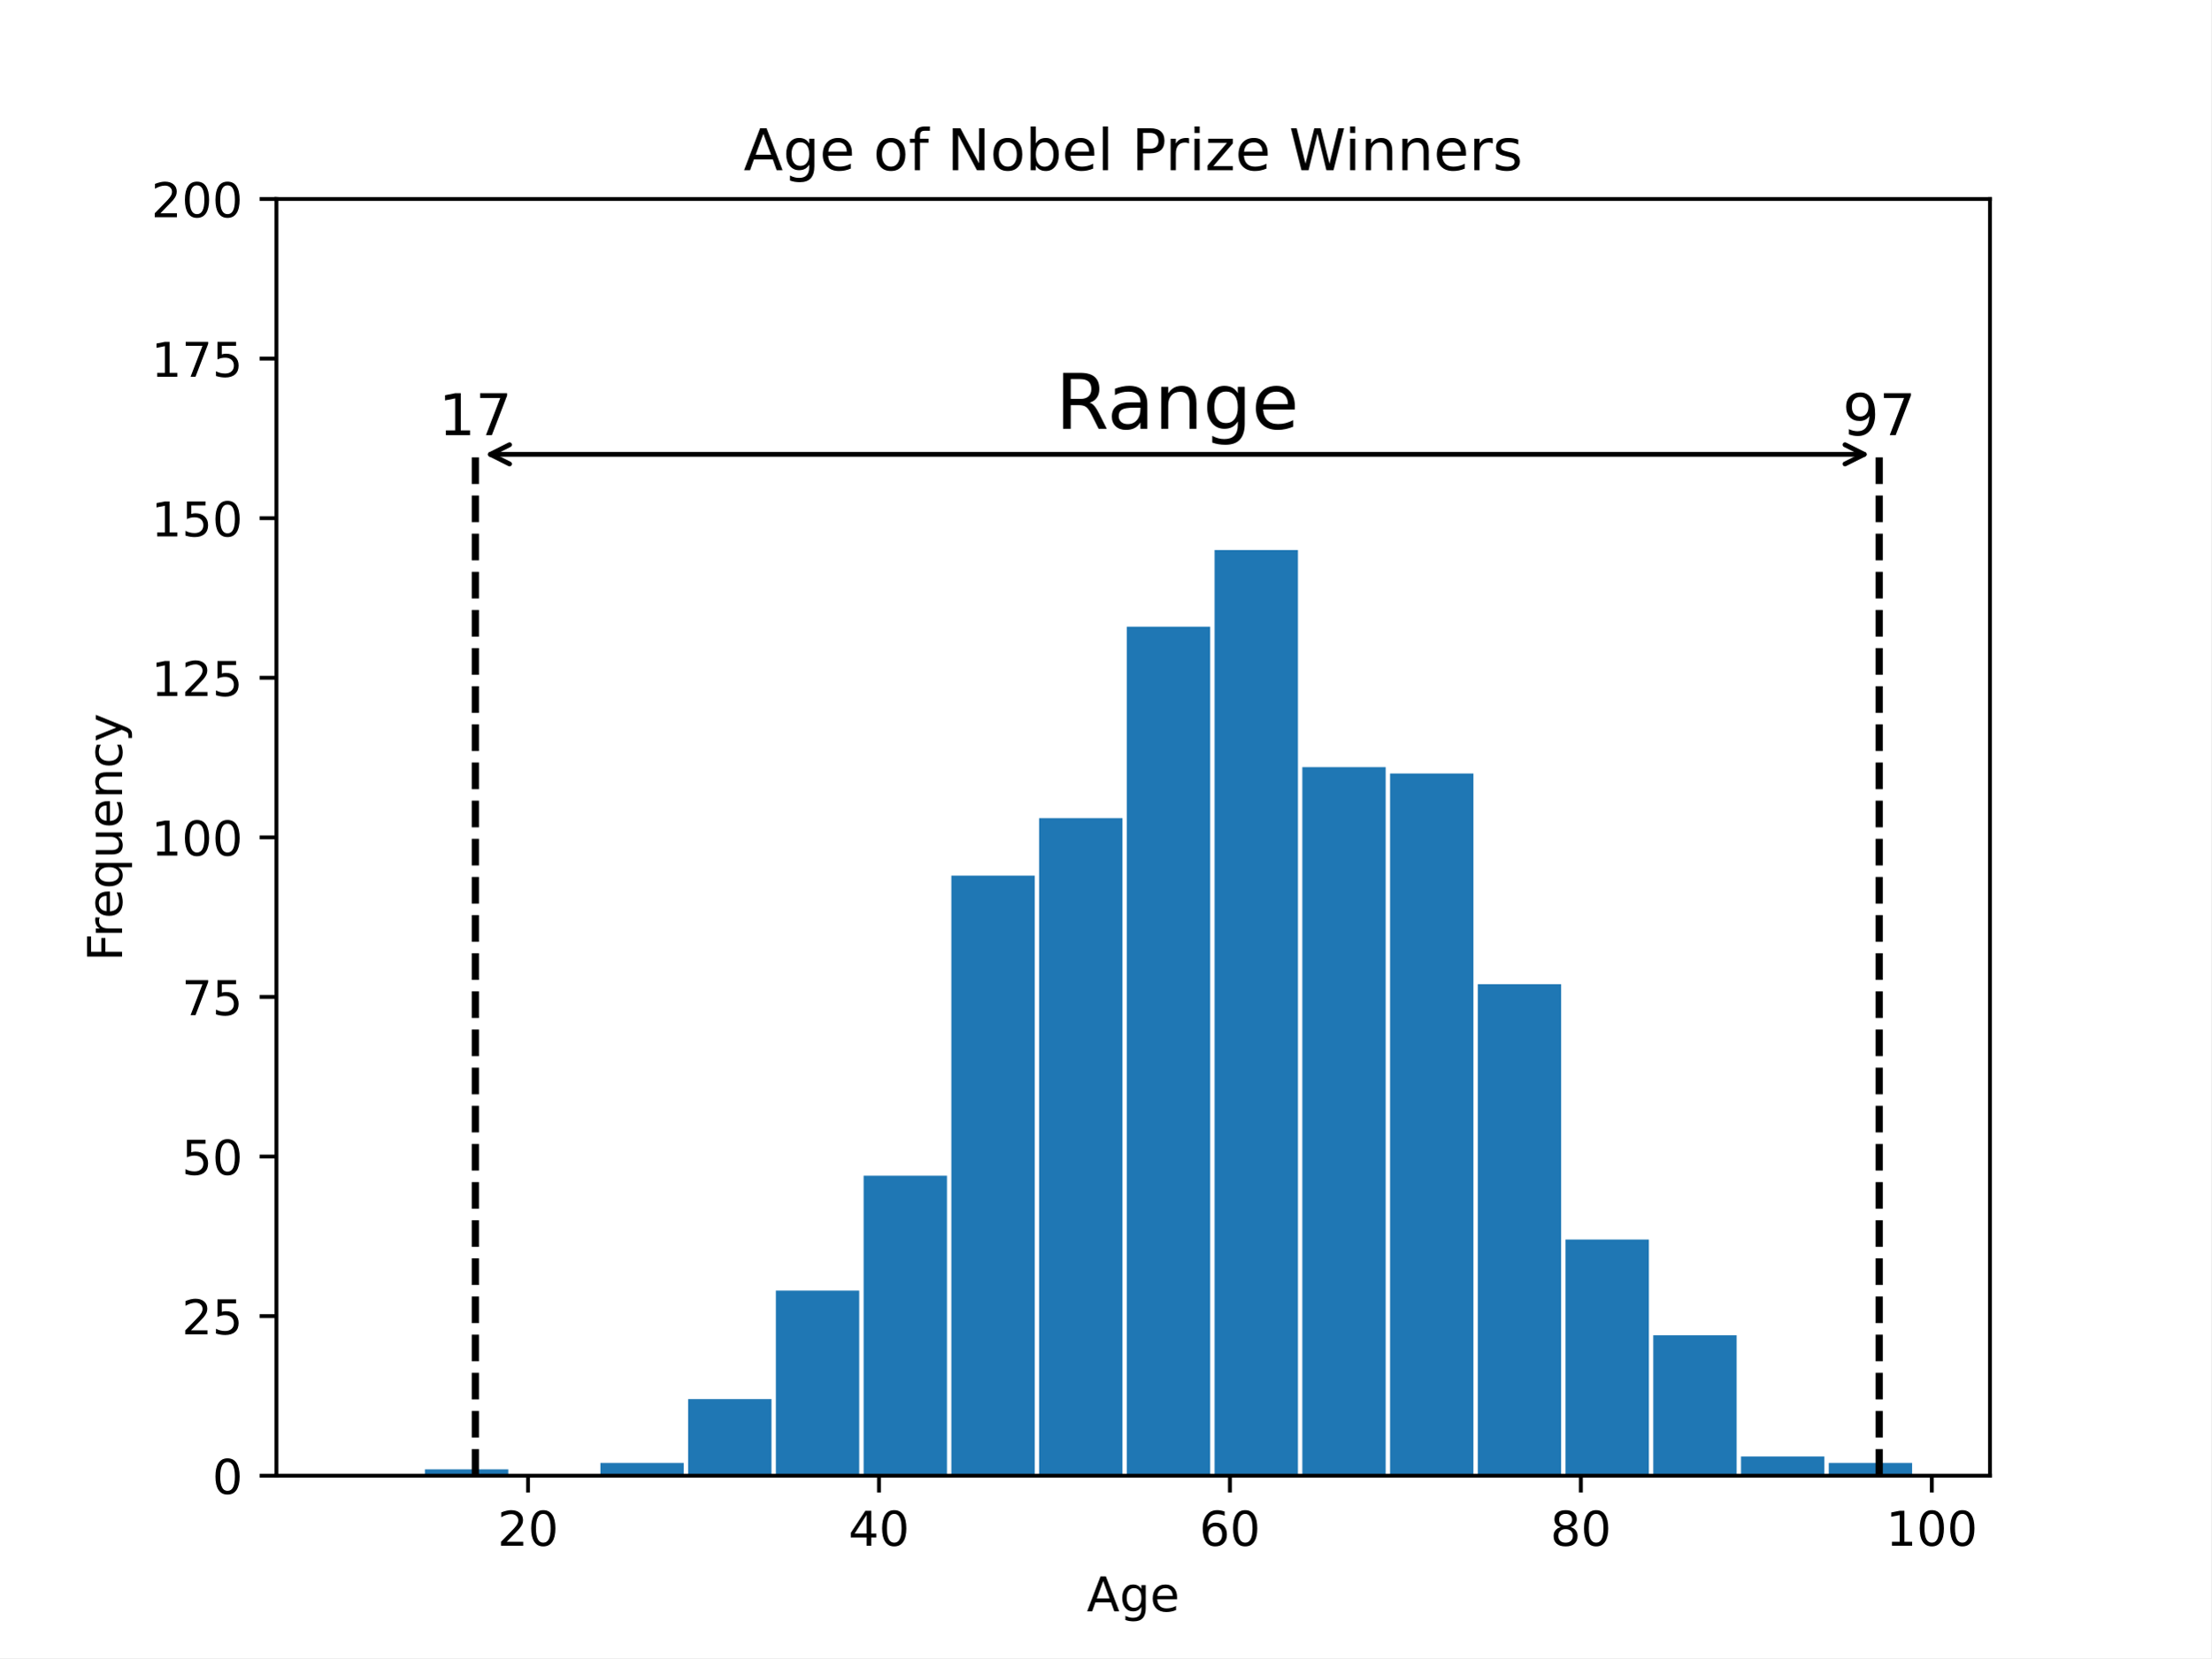
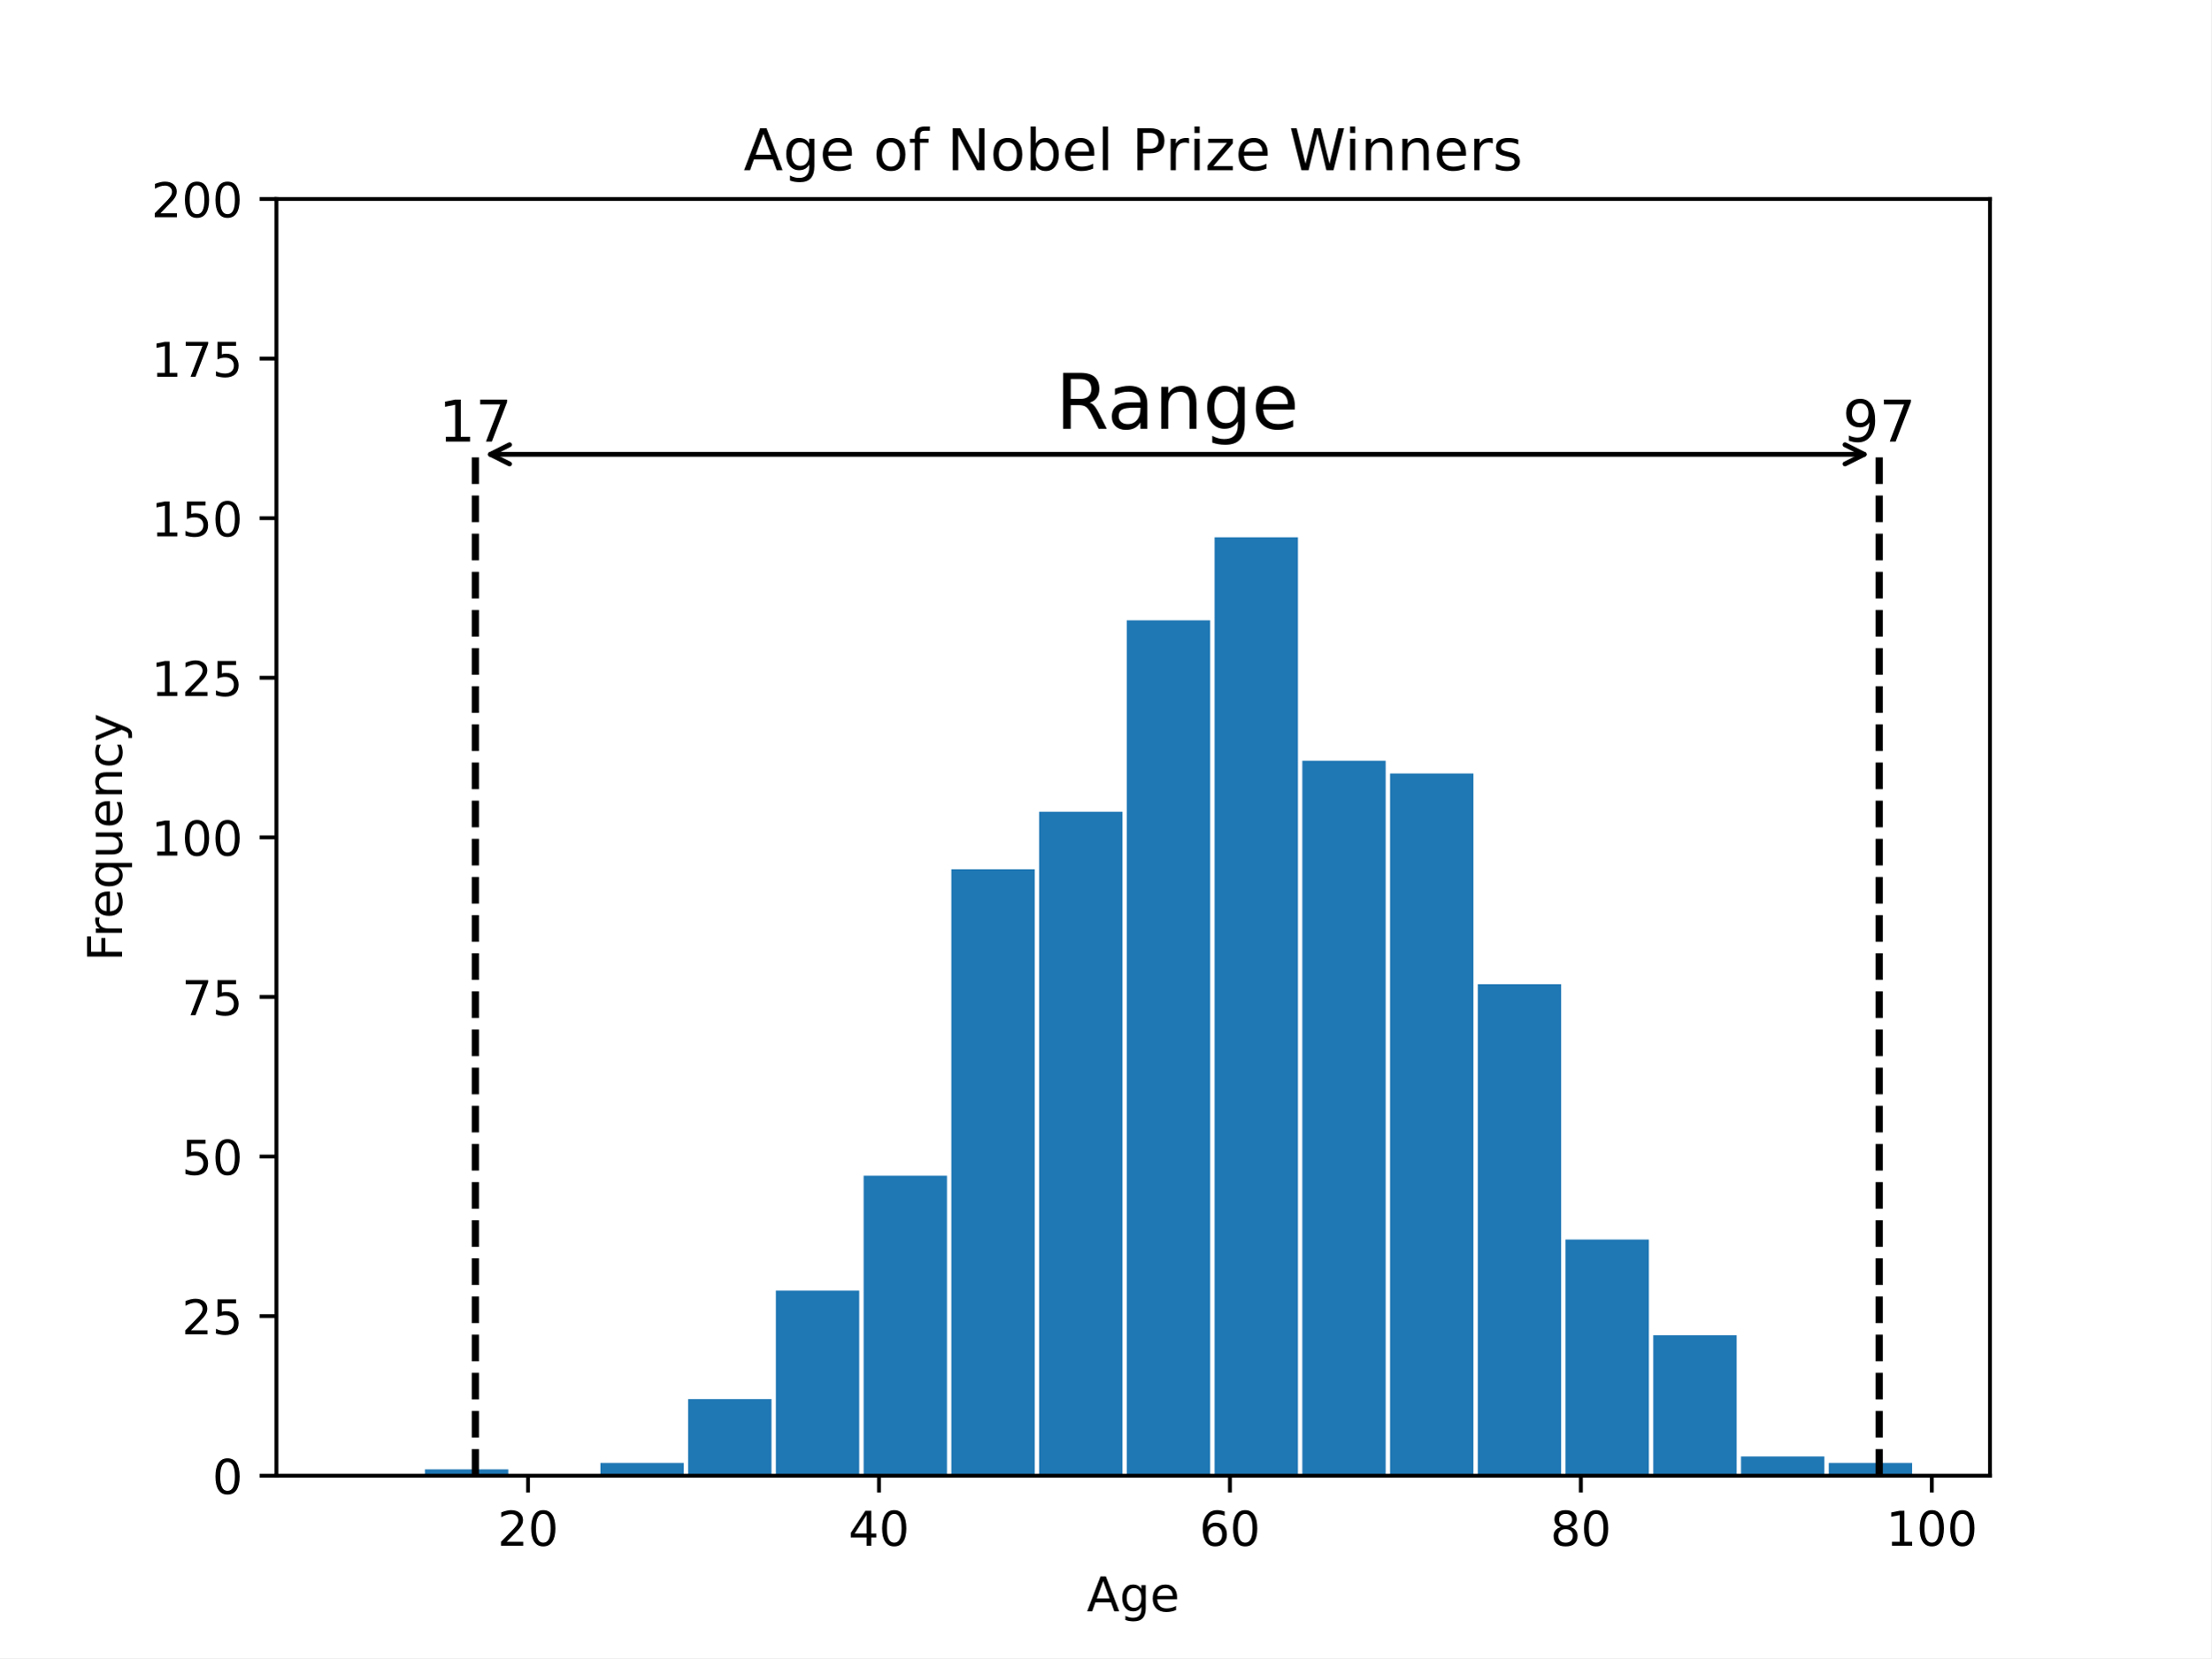
<svg xmlns="http://www.w3.org/2000/svg" xmlns:xlink="http://www.w3.org/1999/xlink" height="345.6pt" version="1.1" viewBox="0 0 460.8 345.6" width="460.8pt">
  <defs>
    <style type="text/css">*{stroke-linecap:butt;stroke-linejoin:round;}</style>
  </defs>
  <g id="figure_1">
    <g id="patch_1">
      <path d="M 0 345.6  L 460.8 345.6  L 460.8 0  L 0 0  z " style="fill:#ffffff;" />
    </g>
    <g id="axes_1">
      <g id="patch_2">
        <path d="M 57.6 307.584  L 414.72 307.584  L 414.72 41.472  L 57.6 41.472  z " style="fill:#ffffff;" />
      </g>
      <g id="patch_3">
-         <path clip-path="url(#p0d3aa43f94)" d="M 73.833 307.584  L 87.73 307.584  L 87.73 307.584  L 73.833 307.584  z " style="fill:#1f77b4;" />
+         <path clip-path="url(#p053cee698a)" d="M 73.833 307.584  L 87.73 307.584  L 87.73 307.584  L 73.833 307.584  z " style="fill:#1f77b4;" />
      </g>
      <g id="patch_4">
-         <path clip-path="url(#p0d3aa43f94)" d="M 88.552 307.584  L 105.923 307.584  L 105.923 306.253  L 88.552 306.253  z " style="fill:#1f77b4;" />
+         <path clip-path="url(#p053cee698a)" d="M 88.552 307.584  L 105.923 307.584  L 105.923 306.253  L 88.552 306.253  z " style="fill:#1f77b4;" />
      </g>
      <g id="patch_5">
-         <path clip-path="url(#p0d3aa43f94)" d="M 106.838 307.584  L 124.209 307.584  L 124.209 307.584  L 106.838 307.584  z " style="fill:#1f77b4;" />
+         <path clip-path="url(#p053cee698a)" d="M 106.838 307.584  L 124.209 307.584  L 124.209 307.584  L 106.838 307.584  z " style="fill:#1f77b4;" />
      </g>
      <g id="patch_6">
-         <path clip-path="url(#p0d3aa43f94)" d="M 125.123 307.584  L 142.494 307.584  L 142.494 304.923  L 125.123 304.923  z " style="fill:#1f77b4;" />
+         <path clip-path="url(#p053cee698a)" d="M 125.123 307.584  L 142.494 307.584  L 142.494 304.923  L 125.123 304.923  z " style="fill:#1f77b4;" />
      </g>
      <g id="patch_7">
-         <path clip-path="url(#p0d3aa43f94)" d="M 143.408 307.584  L 160.779 307.584  L 160.779 291.617  L 143.408 291.617  z " style="fill:#1f77b4;" />
+         <path clip-path="url(#p053cee698a)" d="M 143.408 307.584  L 160.779 307.584  L 160.779 291.617  L 143.408 291.617  z " style="fill:#1f77b4;" />
      </g>
      <g id="patch_8">
-         <path clip-path="url(#p0d3aa43f94)" d="M 161.693 307.584  L 179.064 307.584  L 179.064 268.998  L 161.693 268.998  z " style="fill:#1f77b4;" />
+         <path clip-path="url(#p053cee698a)" d="M 161.693 307.584  L 179.064 307.584  L 179.064 268.998  L 161.693 268.998  z " style="fill:#1f77b4;" />
      </g>
      <g id="patch_9">
-         <path clip-path="url(#p0d3aa43f94)" d="M 179.979 307.584  L 197.35 307.584  L 197.35 245.048  L 179.979 245.048  z " style="fill:#1f77b4;" />
+         <path clip-path="url(#p053cee698a)" d="M 179.979 307.584  L 197.35 307.584  L 197.35 245.048  L 179.979 245.048  z " style="fill:#1f77b4;" />
      </g>
      <g id="patch_10">
-         <path clip-path="url(#p0d3aa43f94)" d="M 198.264 307.584  L 215.635 307.584  L 215.635 182.511  L 198.264 182.511  z " style="fill:#1f77b4;" />
+         <path clip-path="url(#p053cee698a)" d="M 198.264 307.584  L 215.635 307.584  L 215.635 181.181  L 198.264 181.181  z " style="fill:#1f77b4;" />
      </g>
      <g id="patch_11">
-         <path clip-path="url(#p0d3aa43f94)" d="M 216.549 307.584  L 233.92 307.584  L 233.92 170.536  L 216.549 170.536  z " style="fill:#1f77b4;" />
+         <path clip-path="url(#p053cee698a)" d="M 216.549 307.584  L 233.92 307.584  L 233.92 169.206  L 216.549 169.206  z " style="fill:#1f77b4;" />
      </g>
      <g id="patch_12">
-         <path clip-path="url(#p0d3aa43f94)" d="M 234.834 307.584  L 252.205 307.584  L 252.205 130.62  L 234.834 130.62  z " style="fill:#1f77b4;" />
+         <path clip-path="url(#p053cee698a)" d="M 234.834 307.584  L 252.205 307.584  L 252.205 129.289  L 234.834 129.289  z " style="fill:#1f77b4;" />
      </g>
      <g id="patch_13">
-         <path clip-path="url(#p0d3aa43f94)" d="M 253.12 307.584  L 270.491 307.584  L 270.491 114.653  L 253.12 114.653  z " style="fill:#1f77b4;" />
+         <path clip-path="url(#p053cee698a)" d="M 253.12 307.584  L 270.491 307.584  L 270.491 111.992  L 253.12 111.992  z " style="fill:#1f77b4;" />
      </g>
      <g id="patch_14">
-         <path clip-path="url(#p0d3aa43f94)" d="M 271.405 307.584  L 288.776 307.584  L 288.776 159.892  L 271.405 159.892  z " style="fill:#1f77b4;" />
+         <path clip-path="url(#p053cee698a)" d="M 271.405 307.584  L 288.776 307.584  L 288.776 158.561  L 271.405 158.561  z " style="fill:#1f77b4;" />
      </g>
      <g id="patch_15">
-         <path clip-path="url(#p0d3aa43f94)" d="M 289.69 307.584  L 307.061 307.584  L 307.061 161.222  L 289.69 161.222  z " style="fill:#1f77b4;" />
+         <path clip-path="url(#p053cee698a)" d="M 289.69 307.584  L 307.061 307.584  L 307.061 161.222  L 289.69 161.222  z " style="fill:#1f77b4;" />
      </g>
      <g id="patch_16">
-         <path clip-path="url(#p0d3aa43f94)" d="M 307.975 307.584  L 325.346 307.584  L 325.346 205.131  L 307.975 205.131  z " style="fill:#1f77b4;" />
+         <path clip-path="url(#p053cee698a)" d="M 307.975 307.584  L 325.346 307.584  L 325.346 205.131  L 307.975 205.131  z " style="fill:#1f77b4;" />
      </g>
      <g id="patch_17">
-         <path clip-path="url(#p0d3aa43f94)" d="M 326.261 307.584  L 343.632 307.584  L 343.632 258.353  L 326.261 258.353  z " style="fill:#1f77b4;" />
+         <path clip-path="url(#p053cee698a)" d="M 326.261 307.584  L 343.632 307.584  L 343.632 258.353  L 326.261 258.353  z " style="fill:#1f77b4;" />
      </g>
      <g id="patch_18">
-         <path clip-path="url(#p0d3aa43f94)" d="M 344.546 307.584  L 361.917 307.584  L 361.917 278.312  L 344.546 278.312  z " style="fill:#1f77b4;" />
+         <path clip-path="url(#p053cee698a)" d="M 344.546 307.584  L 361.917 307.584  L 361.917 278.312  L 344.546 278.312  z " style="fill:#1f77b4;" />
      </g>
      <g id="patch_19">
-         <path clip-path="url(#p0d3aa43f94)" d="M 362.831 307.584  L 380.202 307.584  L 380.202 303.592  L 362.831 303.592  z " style="fill:#1f77b4;" />
+         <path clip-path="url(#p053cee698a)" d="M 362.831 307.584  L 380.202 307.584  L 380.202 303.592  L 362.831 303.592  z " style="fill:#1f77b4;" />
      </g>
      <g id="patch_20">
-         <path clip-path="url(#p0d3aa43f94)" d="M 381.116 307.584  L 398.487 307.584  L 398.487 304.923  L 381.116 304.923  z " style="fill:#1f77b4;" />
+         <path clip-path="url(#p053cee698a)" d="M 381.116 307.584  L 398.487 307.584  L 398.487 304.923  L 381.116 304.923  z " style="fill:#1f77b4;" />
      </g>
      <g id="matplotlib.axis_1">
        <g id="xtick_1">
          <g id="line2d_1">
            <defs>
-               <path d="M 0 0  L 0 3.5  " id="mdeb4789678" style="stroke:#000000;stroke-width:0.8;" />
+               <path d="M 0 0  L 0 3.5  " id="m23c4a026cc" style="stroke:#000000;stroke-width:0.8;" />
            </defs>
            <g>
-               <use style="stroke:#000000;stroke-width:0.8;" x="110.038" xlink:href="#mdeb4789678" y="307.584" />
+               <use style="stroke:#000000;stroke-width:0.8;" x="110.038" xlink:href="#m23c4a026cc" y="307.584" />
            </g>
          </g>
          <g id="text_1">
            <g transform="translate(103.675 322.1824)scale(0.1 -0.1)">
              <defs>
                <path d="M 1228 531  L 3431 531  L 3431 0  L 469 0  L 469 531  Q 828 903 1448 1529  Q 2069 2156 2228 2338  Q 2531 2678 2651 2914  Q 2772 3150 2772 3378  Q 2772 3750 2511 3984  Q 2250 4219 1831 4219  Q 1534 4219 1204 4116  Q 875 4013 500 3803  L 500 4441  Q 881 4594 1212 4672  Q 1544 4750 1819 4750  Q 2544 4750 2975 4387  Q 3406 4025 3406 3419  Q 3406 3131 3298 2873  Q 3191 2616 2906 2266  Q 2828 2175 2409 1742  Q 1991 1309 1228 531  z " id="DejaVuSans-32" transform="scale(0.015625)" />
                <path d="M 2034 4250  Q 1547 4250 1301 3770  Q 1056 3291 1056 2328  Q 1056 1369 1301 889  Q 1547 409 2034 409  Q 2525 409 2770 889  Q 3016 1369 3016 2328  Q 3016 3291 2770 3770  Q 2525 4250 2034 4250  z M 2034 4750  Q 2819 4750 3233 4129  Q 3647 3509 3647 2328  Q 3647 1150 3233 529  Q 2819 -91 2034 -91  Q 1250 -91 836 529  Q 422 1150 422 2328  Q 422 3509 836 4129  Q 1250 4750 2034 4750  z " id="DejaVuSans-30" transform="scale(0.015625)" />
              </defs>
              <use xlink:href="#DejaVuSans-32" />
              <use x="63.623" xlink:href="#DejaVuSans-30" />
            </g>
          </g>
        </g>
        <g id="xtick_2">
          <g id="line2d_2">
            <g>
-               <use style="stroke:#000000;stroke-width:0.8;" x="183.178" xlink:href="#mdeb4789678" y="307.584" />
+               <use style="stroke:#000000;stroke-width:0.8;" x="183.178" xlink:href="#m23c4a026cc" y="307.584" />
            </g>
          </g>
          <g id="text_2">
            <g transform="translate(176.816 322.1824)scale(0.1 -0.1)">
              <defs>
                <path d="M 2419 4116  L 825 1625  L 2419 1625  L 2419 4116  z M 2253 4666  L 3047 4666  L 3047 1625  L 3713 1625  L 3713 1100  L 3047 1100  L 3047 0  L 2419 0  L 2419 1100  L 313 1100  L 313 1709  L 2253 4666  z " id="DejaVuSans-34" transform="scale(0.015625)" />
              </defs>
              <use xlink:href="#DejaVuSans-34" />
              <use x="63.623" xlink:href="#DejaVuSans-30" />
            </g>
          </g>
        </g>
        <g id="xtick_3">
          <g id="line2d_3">
            <g>
-               <use style="stroke:#000000;stroke-width:0.8;" x="256.319" xlink:href="#mdeb4789678" y="307.584" />
+               <use style="stroke:#000000;stroke-width:0.8;" x="256.319" xlink:href="#m23c4a026cc" y="307.584" />
            </g>
          </g>
          <g id="text_3">
            <g transform="translate(249.957 322.1824)scale(0.1 -0.1)">
              <defs>
                <path d="M 2113 2584  Q 1688 2584 1439 2293  Q 1191 2003 1191 1497  Q 1191 994 1439 701  Q 1688 409 2113 409  Q 2538 409 2786 701  Q 3034 994 3034 1497  Q 3034 2003 2786 2293  Q 2538 2584 2113 2584  z M 3366 4563  L 3366 3988  Q 3128 4100 2886 4159  Q 2644 4219 2406 4219  Q 1781 4219 1451 3797  Q 1122 3375 1075 2522  Q 1259 2794 1537 2939  Q 1816 3084 2150 3084  Q 2853 3084 3261 2657  Q 3669 2231 3669 1497  Q 3669 778 3244 343  Q 2819 -91 2113 -91  Q 1303 -91 875 529  Q 447 1150 447 2328  Q 447 3434 972 4092  Q 1497 4750 2381 4750  Q 2619 4750 2861 4703  Q 3103 4656 3366 4563  z " id="DejaVuSans-36" transform="scale(0.015625)" />
              </defs>
              <use xlink:href="#DejaVuSans-36" />
              <use x="63.623" xlink:href="#DejaVuSans-30" />
            </g>
          </g>
        </g>
        <g id="xtick_4">
          <g id="line2d_4">
            <g>
-               <use style="stroke:#000000;stroke-width:0.8;" x="329.46" xlink:href="#mdeb4789678" y="307.584" />
+               <use style="stroke:#000000;stroke-width:0.8;" x="329.46" xlink:href="#m23c4a026cc" y="307.584" />
            </g>
          </g>
          <g id="text_4">
            <g transform="translate(323.098 322.1824)scale(0.1 -0.1)">
              <defs>
                <path d="M 2034 2216  Q 1584 2216 1326 1975  Q 1069 1734 1069 1313  Q 1069 891 1326 650  Q 1584 409 2034 409  Q 2484 409 2743 651  Q 3003 894 3003 1313  Q 3003 1734 2745 1975  Q 2488 2216 2034 2216  z M 1403 2484  Q 997 2584 770 2862  Q 544 3141 544 3541  Q 544 4100 942 4425  Q 1341 4750 2034 4750  Q 2731 4750 3128 4425  Q 3525 4100 3525 3541  Q 3525 3141 3298 2862  Q 3072 2584 2669 2484  Q 3125 2378 3379 2068  Q 3634 1759 3634 1313  Q 3634 634 3220 271  Q 2806 -91 2034 -91  Q 1263 -91 848 271  Q 434 634 434 1313  Q 434 1759 690 2068  Q 947 2378 1403 2484  z M 1172 3481  Q 1172 3119 1398 2916  Q 1625 2713 2034 2713  Q 2441 2713 2670 2916  Q 2900 3119 2900 3481  Q 2900 3844 2670 4047  Q 2441 4250 2034 4250  Q 1625 4250 1398 4047  Q 1172 3844 1172 3481  z " id="DejaVuSans-38" transform="scale(0.015625)" />
              </defs>
              <use xlink:href="#DejaVuSans-38" />
              <use x="63.623" xlink:href="#DejaVuSans-30" />
            </g>
          </g>
        </g>
        <g id="xtick_5">
          <g id="line2d_5">
            <g>
-               <use style="stroke:#000000;stroke-width:0.8;" x="402.601" xlink:href="#mdeb4789678" y="307.584" />
+               <use style="stroke:#000000;stroke-width:0.8;" x="402.601" xlink:href="#m23c4a026cc" y="307.584" />
            </g>
          </g>
          <g id="text_5">
            <g transform="translate(393.0577 322.1824)scale(0.1 -0.1)">
              <defs>
                <path d="M 794 531  L 1825 531  L 1825 4091  L 703 3866  L 703 4441  L 1819 4666  L 2450 4666  L 2450 531  L 3481 531  L 3481 0  L 794 0  L 794 531  z " id="DejaVuSans-31" transform="scale(0.015625)" />
              </defs>
              <use xlink:href="#DejaVuSans-31" />
              <use x="63.623" xlink:href="#DejaVuSans-30" />
              <use x="127.246" xlink:href="#DejaVuSans-30" />
            </g>
          </g>
        </g>
        <g id="text_6">
          <g transform="translate(226.4889 335.8606)scale(0.1 -0.1)">
            <defs>
              <path d="M 2188 4044  L 1331 1722  L 3047 1722  L 2188 4044  z M 1831 4666  L 2547 4666  L 4325 0  L 3669 0  L 3244 1197  L 1141 1197  L 716 0  L 50 0  L 1831 4666  z " id="DejaVuSans-41" transform="scale(0.015625)" />
              <path d="M 2906 1791  Q 2906 2416 2648 2759  Q 2391 3103 1925 3103  Q 1463 3103 1205 2759  Q 947 2416 947 1791  Q 947 1169 1205 825  Q 1463 481 1925 481  Q 2391 481 2648 825  Q 2906 1169 2906 1791  z M 3481 434  Q 3481 -459 3084 -895  Q 2688 -1331 1869 -1331  Q 1566 -1331 1297 -1286  Q 1028 -1241 775 -1147  L 775 -588  Q 1028 -725 1275 -790  Q 1522 -856 1778 -856  Q 2344 -856 2625 -561  Q 2906 -266 2906 331  L 2906 616  Q 2728 306 2450 153  Q 2172 0 1784 0  Q 1141 0 747 490  Q 353 981 353 1791  Q 353 2603 747 3093  Q 1141 3584 1784 3584  Q 2172 3584 2450 3431  Q 2728 3278 2906 2969  L 2906 3500  L 3481 3500  L 3481 434  z " id="DejaVuSans-67" transform="scale(0.015625)" />
              <path d="M 3597 1894  L 3597 1613  L 953 1613  Q 991 1019 1311 708  Q 1631 397 2203 397  Q 2534 397 2845 478  Q 3156 559 3463 722  L 3463 178  Q 3153 47 2828 -22  Q 2503 -91 2169 -91  Q 1331 -91 842 396  Q 353 884 353 1716  Q 353 2575 817 3079  Q 1281 3584 2069 3584  Q 2775 3584 3186 3129  Q 3597 2675 3597 1894  z M 3022 2063  Q 3016 2534 2758 2815  Q 2500 3097 2075 3097  Q 1594 3097 1305 2825  Q 1016 2553 972 2059  L 3022 2063  z " id="DejaVuSans-65" transform="scale(0.015625)" />
            </defs>
            <use xlink:href="#DejaVuSans-41" />
            <use x="68.408" xlink:href="#DejaVuSans-67" />
            <use x="131.885" xlink:href="#DejaVuSans-65" />
          </g>
        </g>
      </g>
      <g id="matplotlib.axis_2">
        <g id="ytick_1">
          <g id="line2d_6">
            <defs>
-               <path d="M 0 0  L -3.5 0  " id="mf870ed918b" style="stroke:#000000;stroke-width:0.8;" />
+               <path d="M 0 0  L -3.5 0  " id="md94fa41cb1" style="stroke:#000000;stroke-width:0.8;" />
            </defs>
            <g>
-               <use style="stroke:#000000;stroke-width:0.8;" x="57.6" xlink:href="#mf870ed918b" y="307.584" />
+               <use style="stroke:#000000;stroke-width:0.8;" x="57.6" xlink:href="#md94fa41cb1" y="307.584" />
            </g>
          </g>
          <g id="text_7">
            <g transform="translate(44.2375 311.3832)scale(0.1 -0.1)">
              <use xlink:href="#DejaVuSans-30" />
            </g>
          </g>
        </g>
        <g id="ytick_2">
          <g id="line2d_7">
            <g>
-               <use style="stroke:#000000;stroke-width:0.8;" x="57.6" xlink:href="#mf870ed918b" y="274.32" />
+               <use style="stroke:#000000;stroke-width:0.8;" x="57.6" xlink:href="#md94fa41cb1" y="274.32" />
            </g>
          </g>
          <g id="text_8">
            <g transform="translate(37.875 278.1192)scale(0.1 -0.1)">
              <defs>
                <path d="M 691 4666  L 3169 4666  L 3169 4134  L 1269 4134  L 1269 2991  Q 1406 3038 1543 3061  Q 1681 3084 1819 3084  Q 2600 3084 3056 2656  Q 3513 2228 3513 1497  Q 3513 744 3044 326  Q 2575 -91 1722 -91  Q 1428 -91 1123 -41  Q 819 9 494 109  L 494 744  Q 775 591 1075 516  Q 1375 441 1709 441  Q 2250 441 2565 725  Q 2881 1009 2881 1497  Q 2881 1984 2565 2268  Q 2250 2553 1709 2553  Q 1456 2553 1204 2497  Q 953 2441 691 2322  L 691 4666  z " id="DejaVuSans-35" transform="scale(0.015625)" />
              </defs>
              <use xlink:href="#DejaVuSans-32" />
              <use x="63.623" xlink:href="#DejaVuSans-35" />
            </g>
          </g>
        </g>
        <g id="ytick_3">
          <g id="line2d_8">
            <g>
-               <use style="stroke:#000000;stroke-width:0.8;" x="57.6" xlink:href="#mf870ed918b" y="241.056" />
+               <use style="stroke:#000000;stroke-width:0.8;" x="57.6" xlink:href="#md94fa41cb1" y="241.056" />
            </g>
          </g>
          <g id="text_9">
            <g transform="translate(37.875 244.8552)scale(0.1 -0.1)">
              <use xlink:href="#DejaVuSans-35" />
              <use x="63.623" xlink:href="#DejaVuSans-30" />
            </g>
          </g>
        </g>
        <g id="ytick_4">
          <g id="line2d_9">
            <g>
-               <use style="stroke:#000000;stroke-width:0.8;" x="57.6" xlink:href="#mf870ed918b" y="207.792" />
+               <use style="stroke:#000000;stroke-width:0.8;" x="57.6" xlink:href="#md94fa41cb1" y="207.792" />
            </g>
          </g>
          <g id="text_10">
            <g transform="translate(37.875 211.5912)scale(0.1 -0.1)">
              <defs>
                <path d="M 525 4666  L 3525 4666  L 3525 4397  L 1831 0  L 1172 0  L 2766 4134  L 525 4134  L 525 4666  z " id="DejaVuSans-37" transform="scale(0.015625)" />
              </defs>
              <use xlink:href="#DejaVuSans-37" />
              <use x="63.623" xlink:href="#DejaVuSans-35" />
            </g>
          </g>
        </g>
        <g id="ytick_5">
          <g id="line2d_10">
            <g>
-               <use style="stroke:#000000;stroke-width:0.8;" x="57.6" xlink:href="#mf870ed918b" y="174.528" />
+               <use style="stroke:#000000;stroke-width:0.8;" x="57.6" xlink:href="#md94fa41cb1" y="174.528" />
            </g>
          </g>
          <g id="text_11">
            <g transform="translate(31.5125 178.3272)scale(0.1 -0.1)">
              <use xlink:href="#DejaVuSans-31" />
              <use x="63.623" xlink:href="#DejaVuSans-30" />
              <use x="127.246" xlink:href="#DejaVuSans-30" />
            </g>
          </g>
        </g>
        <g id="ytick_6">
          <g id="line2d_11">
            <g>
-               <use style="stroke:#000000;stroke-width:0.8;" x="57.6" xlink:href="#mf870ed918b" y="141.264" />
+               <use style="stroke:#000000;stroke-width:0.8;" x="57.6" xlink:href="#md94fa41cb1" y="141.264" />
            </g>
          </g>
          <g id="text_12">
            <g transform="translate(31.5125 145.0632)scale(0.1 -0.1)">
              <use xlink:href="#DejaVuSans-31" />
              <use x="63.623" xlink:href="#DejaVuSans-32" />
              <use x="127.246" xlink:href="#DejaVuSans-35" />
            </g>
          </g>
        </g>
        <g id="ytick_7">
          <g id="line2d_12">
            <g>
-               <use style="stroke:#000000;stroke-width:0.8;" x="57.6" xlink:href="#mf870ed918b" y="108" />
+               <use style="stroke:#000000;stroke-width:0.8;" x="57.6" xlink:href="#md94fa41cb1" y="108" />
            </g>
          </g>
          <g id="text_13">
            <g transform="translate(31.5125 111.7992)scale(0.1 -0.1)">
              <use xlink:href="#DejaVuSans-31" />
              <use x="63.623" xlink:href="#DejaVuSans-35" />
              <use x="127.246" xlink:href="#DejaVuSans-30" />
            </g>
          </g>
        </g>
        <g id="ytick_8">
          <g id="line2d_13">
            <g>
-               <use style="stroke:#000000;stroke-width:0.8;" x="57.6" xlink:href="#mf870ed918b" y="74.736" />
+               <use style="stroke:#000000;stroke-width:0.8;" x="57.6" xlink:href="#md94fa41cb1" y="74.736" />
            </g>
          </g>
          <g id="text_14">
            <g transform="translate(31.5125 78.53522)scale(0.1 -0.1)">
              <use xlink:href="#DejaVuSans-31" />
              <use x="63.623" xlink:href="#DejaVuSans-37" />
              <use x="127.246" xlink:href="#DejaVuSans-35" />
            </g>
          </g>
        </g>
        <g id="ytick_9">
          <g id="line2d_14">
            <g>
-               <use style="stroke:#000000;stroke-width:0.8;" x="57.6" xlink:href="#mf870ed918b" y="41.472" />
+               <use style="stroke:#000000;stroke-width:0.8;" x="57.6" xlink:href="#md94fa41cb1" y="41.472" />
            </g>
          </g>
          <g id="text_15">
            <g transform="translate(31.5125 45.27122)scale(0.1 -0.1)">
              <use xlink:href="#DejaVuSans-32" />
              <use x="63.623" xlink:href="#DejaVuSans-30" />
              <use x="127.246" xlink:href="#DejaVuSans-30" />
            </g>
          </g>
        </g>
        <g id="text_16">
          <g transform="translate(25.43281 200.3577)rotate(-90)scale(0.1 -0.1)">
            <defs>
              <path d="M 628 4666  L 3309 4666  L 3309 4134  L 1259 4134  L 1259 2759  L 3109 2759  L 3109 2228  L 1259 2228  L 1259 0  L 628 0  L 628 4666  z " id="DejaVuSans-46" transform="scale(0.015625)" />
              <path d="M 2631 2963  Q 2534 3019 2420 3045  Q 2306 3072 2169 3072  Q 1681 3072 1420 2755  Q 1159 2438 1159 1844  L 1159 0  L 581 0  L 581 3500  L 1159 3500  L 1159 2956  Q 1341 3275 1631 3429  Q 1922 3584 2338 3584  Q 2397 3584 2469 3576  Q 2541 3569 2628 3553  L 2631 2963  z " id="DejaVuSans-72" transform="scale(0.015625)" />
              <path d="M 947 1747  Q 947 1113 1208 752  Q 1469 391 1925 391  Q 2381 391 2643 752  Q 2906 1113 2906 1747  Q 2906 2381 2643 2742  Q 2381 3103 1925 3103  Q 1469 3103 1208 2742  Q 947 2381 947 1747  z M 2906 525  Q 2725 213 2448 61  Q 2172 -91 1784 -91  Q 1150 -91 751 415  Q 353 922 353 1747  Q 353 2572 751 3078  Q 1150 3584 1784 3584  Q 2172 3584 2448 3432  Q 2725 3281 2906 2969  L 2906 3500  L 3481 3500  L 3481 -1331  L 2906 -1331  L 2906 525  z " id="DejaVuSans-71" transform="scale(0.015625)" />
              <path d="M 544 1381  L 544 3500  L 1119 3500  L 1119 1403  Q 1119 906 1312 657  Q 1506 409 1894 409  Q 2359 409 2629 706  Q 2900 1003 2900 1516  L 2900 3500  L 3475 3500  L 3475 0  L 2900 0  L 2900 538  Q 2691 219 2414 64  Q 2138 -91 1772 -91  Q 1169 -91 856 284  Q 544 659 544 1381  z M 1991 3584  L 1991 3584  z " id="DejaVuSans-75" transform="scale(0.015625)" />
              <path d="M 3513 2113  L 3513 0  L 2938 0  L 2938 2094  Q 2938 2591 2744 2837  Q 2550 3084 2163 3084  Q 1697 3084 1428 2787  Q 1159 2491 1159 1978  L 1159 0  L 581 0  L 581 3500  L 1159 3500  L 1159 2956  Q 1366 3272 1645 3428  Q 1925 3584 2291 3584  Q 2894 3584 3203 3211  Q 3513 2838 3513 2113  z " id="DejaVuSans-6e" transform="scale(0.015625)" />
              <path d="M 3122 3366  L 3122 2828  Q 2878 2963 2633 3030  Q 2388 3097 2138 3097  Q 1578 3097 1268 2742  Q 959 2388 959 1747  Q 959 1106 1268 751  Q 1578 397 2138 397  Q 2388 397 2633 464  Q 2878 531 3122 666  L 3122 134  Q 2881 22 2623 -34  Q 2366 -91 2075 -91  Q 1284 -91 818 406  Q 353 903 353 1747  Q 353 2603 823 3093  Q 1294 3584 2113 3584  Q 2378 3584 2631 3529  Q 2884 3475 3122 3366  z " id="DejaVuSans-63" transform="scale(0.015625)" />
              <path d="M 2059 -325  Q 1816 -950 1584 -1140  Q 1353 -1331 966 -1331  L 506 -1331  L 506 -850  L 844 -850  Q 1081 -850 1212 -737  Q 1344 -625 1503 -206  L 1606 56  L 191 3500  L 800 3500  L 1894 763  L 2988 3500  L 3597 3500  L 2059 -325  z " id="DejaVuSans-79" transform="scale(0.015625)" />
            </defs>
            <use xlink:href="#DejaVuSans-46" />
            <use x="50.27" xlink:href="#DejaVuSans-72" />
            <use x="89.133" xlink:href="#DejaVuSans-65" />
            <use x="150.656" xlink:href="#DejaVuSans-71" />
            <use x="214.133" xlink:href="#DejaVuSans-75" />
            <use x="277.512" xlink:href="#DejaVuSans-65" />
            <use x="339.035" xlink:href="#DejaVuSans-6e" />
            <use x="402.414" xlink:href="#DejaVuSans-63" />
            <use x="457.395" xlink:href="#DejaVuSans-79" />
          </g>
        </g>
      </g>
      <g id="LineCollection_1">
-         <path clip-path="url(#p0d3aa43f94)" d="M 99.066 307.584  L 99.066 94.694  " style="fill:none;stroke:#000000;stroke-dasharray:5.55,2.4;stroke-dashoffset:0;stroke-width:1.5;" />
-         <path clip-path="url(#p0d3aa43f94)" d="M 391.63 307.584  L 391.63 94.694  " style="fill:none;stroke:#000000;stroke-dasharray:5.55,2.4;stroke-dashoffset:0;stroke-width:1.5;" />
+         <path clip-path="url(#p053cee698a)" d="M 99.066 307.584  L 99.066 94.694  " style="fill:none;stroke:#000000;stroke-dasharray:5.55,2.4;stroke-dashoffset:0;stroke-width:1.5;" />
+         <path clip-path="url(#p053cee698a)" d="M 391.63 307.584  L 391.63 94.694  " style="fill:none;stroke:#000000;stroke-dasharray:5.55,2.4;stroke-dashoffset:0;stroke-width:1.5;" />
      </g>
      <g id="patch_21">
        <path d="M 57.6 307.584  L 57.6 41.472  " style="fill:none;stroke:#000000;stroke-linecap:square;stroke-linejoin:miter;stroke-width:0.8;" />
      </g>
      <g id="patch_22">
        <path d="M 414.72 307.584  L 414.72 41.472  " style="fill:none;stroke:#000000;stroke-linecap:square;stroke-linejoin:miter;stroke-width:0.8;" />
      </g>
      <g id="patch_23">
        <path d="M 57.6 307.584  L 414.72 307.584  " style="fill:none;stroke:#000000;stroke-linecap:square;stroke-linejoin:miter;stroke-width:0.8;" />
      </g>
      <g id="patch_24">
        <path d="M 57.6 41.472  L 414.72 41.472  " style="fill:none;stroke:#000000;stroke-linecap:square;stroke-linejoin:miter;stroke-width:0.8;" />
      </g>
      <g id="patch_25">
        <path d="M 388.508 94.694  Q 245.346 94.694 102.184 94.694  " style="fill:none;stroke:#000000;stroke-linecap:round;" />
        <path d="M 384.508 92.694  L 388.508 94.694  L 384.508 96.694  " style="fill:none;stroke:#000000;stroke-linecap:round;" />
        <path d="M 106.184 96.694  L 102.184 94.694  L 106.184 92.694  " style="fill:none;stroke:#000000;stroke-linecap:round;" />
      </g>
      <g id="text_17">
-         <g transform="translate(91.43137 90.70272)scale(0.12 -0.12)">
+         <g transform="translate(91.43137 92.03328)scale(0.12 -0.12)">
          <use xlink:href="#DejaVuSans-31" />
          <use x="63.623" xlink:href="#DejaVuSans-37" />
        </g>
      </g>
      <g id="text_18">
-         <g transform="translate(383.9953 90.70272)scale(0.12 -0.12)">
+         <g transform="translate(383.9953 92.03328)scale(0.12 -0.12)">
          <defs>
            <path d="M 703 97  L 703 672  Q 941 559 1184 500  Q 1428 441 1663 441  Q 2288 441 2617 861  Q 2947 1281 2994 2138  Q 2813 1869 2534 1725  Q 2256 1581 1919 1581  Q 1219 1581 811 2004  Q 403 2428 403 3163  Q 403 3881 828 4315  Q 1253 4750 1959 4750  Q 2769 4750 3195 4129  Q 3622 3509 3622 2328  Q 3622 1225 3098 567  Q 2575 -91 1691 -91  Q 1453 -91 1209 -44  Q 966 3 703 97  z M 1959 2075  Q 2384 2075 2632 2365  Q 2881 2656 2881 3163  Q 2881 3666 2632 3958  Q 2384 4250 1959 4250  Q 1534 4250 1286 3958  Q 1038 3666 1038 3163  Q 1038 2656 1286 2365  Q 1534 2075 1959 2075  z " id="DejaVuSans-39" transform="scale(0.015625)" />
          </defs>
          <use xlink:href="#DejaVuSans-39" />
          <use x="63.623" xlink:href="#DejaVuSans-37" />
        </g>
      </g>
      <g id="text_19">
        <g transform="translate(219.9958 89.37216)scale(0.16 -0.16)">
          <defs>
            <path d="M 2841 2188  Q 3044 2119 3236 1894  Q 3428 1669 3622 1275  L 4263 0  L 3584 0  L 2988 1197  Q 2756 1666 2539 1819  Q 2322 1972 1947 1972  L 1259 1972  L 1259 0  L 628 0  L 628 4666  L 2053 4666  Q 2853 4666 3247 4331  Q 3641 3997 3641 3322  Q 3641 2881 3436 2590  Q 3231 2300 2841 2188  z M 1259 4147  L 1259 2491  L 2053 2491  Q 2509 2491 2742 2702  Q 2975 2913 2975 3322  Q 2975 3731 2742 3939  Q 2509 4147 2053 4147  L 1259 4147  z " id="DejaVuSans-52" transform="scale(0.015625)" />
            <path d="M 2194 1759  Q 1497 1759 1228 1600  Q 959 1441 959 1056  Q 959 750 1161 570  Q 1363 391 1709 391  Q 2188 391 2477 730  Q 2766 1069 2766 1631  L 2766 1759  L 2194 1759  z M 3341 1997  L 3341 0  L 2766 0  L 2766 531  Q 2569 213 2275 61  Q 1981 -91 1556 -91  Q 1019 -91 701 211  Q 384 513 384 1019  Q 384 1609 779 1909  Q 1175 2209 1959 2209  L 2766 2209  L 2766 2266  Q 2766 2663 2505 2880  Q 2244 3097 1772 3097  Q 1472 3097 1187 3025  Q 903 2953 641 2809  L 641 3341  Q 956 3463 1253 3523  Q 1550 3584 1831 3584  Q 2591 3584 2966 3190  Q 3341 2797 3341 1997  z " id="DejaVuSans-61" transform="scale(0.015625)" />
          </defs>
          <use xlink:href="#DejaVuSans-52" />
          <use x="67.232" xlink:href="#DejaVuSans-61" />
          <use x="128.512" xlink:href="#DejaVuSans-6e" />
          <use x="191.891" xlink:href="#DejaVuSans-67" />
          <use x="255.367" xlink:href="#DejaVuSans-65" />
        </g>
      </g>
      <g id="text_20">
        <g transform="translate(154.9753 35.472)scale(0.12 -0.12)">
          <defs>
            <path id="DejaVuSans-20" transform="scale(0.015625)" />
            <path d="M 1959 3097  Q 1497 3097 1228 2736  Q 959 2375 959 1747  Q 959 1119 1226 758  Q 1494 397 1959 397  Q 2419 397 2687 759  Q 2956 1122 2956 1747  Q 2956 2369 2687 2733  Q 2419 3097 1959 3097  z M 1959 3584  Q 2709 3584 3137 3096  Q 3566 2609 3566 1747  Q 3566 888 3137 398  Q 2709 -91 1959 -91  Q 1206 -91 779 398  Q 353 888 353 1747  Q 353 2609 779 3096  Q 1206 3584 1959 3584  z " id="DejaVuSans-6f" transform="scale(0.015625)" />
            <path d="M 2375 4863  L 2375 4384  L 1825 4384  Q 1516 4384 1395 4259  Q 1275 4134 1275 3809  L 1275 3500  L 2222 3500  L 2222 3053  L 1275 3053  L 1275 0  L 697 0  L 697 3053  L 147 3053  L 147 3500  L 697 3500  L 697 3744  Q 697 4328 969 4595  Q 1241 4863 1831 4863  L 2375 4863  z " id="DejaVuSans-66" transform="scale(0.015625)" />
            <path d="M 628 4666  L 1478 4666  L 3547 763  L 3547 4666  L 4159 4666  L 4159 0  L 3309 0  L 1241 3903  L 1241 0  L 628 0  L 628 4666  z " id="DejaVuSans-4e" transform="scale(0.015625)" />
            <path d="M 3116 1747  Q 3116 2381 2855 2742  Q 2594 3103 2138 3103  Q 1681 3103 1420 2742  Q 1159 2381 1159 1747  Q 1159 1113 1420 752  Q 1681 391 2138 391  Q 2594 391 2855 752  Q 3116 1113 3116 1747  z M 1159 2969  Q 1341 3281 1617 3432  Q 1894 3584 2278 3584  Q 2916 3584 3314 3078  Q 3713 2572 3713 1747  Q 3713 922 3314 415  Q 2916 -91 2278 -91  Q 1894 -91 1617 61  Q 1341 213 1159 525  L 1159 0  L 581 0  L 581 4863  L 1159 4863  L 1159 2969  z " id="DejaVuSans-62" transform="scale(0.015625)" />
            <path d="M 603 4863  L 1178 4863  L 1178 0  L 603 0  L 603 4863  z " id="DejaVuSans-6c" transform="scale(0.015625)" />
            <path d="M 1259 4147  L 1259 2394  L 2053 2394  Q 2494 2394 2734 2622  Q 2975 2850 2975 3272  Q 2975 3691 2734 3919  Q 2494 4147 2053 4147  L 1259 4147  z M 628 4666  L 2053 4666  Q 2838 4666 3239 4311  Q 3641 3956 3641 3272  Q 3641 2581 3239 2228  Q 2838 1875 2053 1875  L 1259 1875  L 1259 0  L 628 0  L 628 4666  z " id="DejaVuSans-50" transform="scale(0.015625)" />
            <path d="M 603 3500  L 1178 3500  L 1178 0  L 603 0  L 603 3500  z M 603 4863  L 1178 4863  L 1178 4134  L 603 4134  L 603 4863  z " id="DejaVuSans-69" transform="scale(0.015625)" />
            <path d="M 353 3500  L 3084 3500  L 3084 2975  L 922 459  L 3084 459  L 3084 0  L 275 0  L 275 525  L 2438 3041  L 353 3041  L 353 3500  z " id="DejaVuSans-7a" transform="scale(0.015625)" />
            <path d="M 213 4666  L 850 4666  L 1831 722  L 2809 4666  L 3519 4666  L 4500 722  L 5478 4666  L 6119 4666  L 4947 0  L 4153 0  L 3169 4050  L 2175 0  L 1381 0  L 213 4666  z " id="DejaVuSans-57" transform="scale(0.015625)" />
            <path d="M 2834 3397  L 2834 2853  Q 2591 2978 2328 3040  Q 2066 3103 1784 3103  Q 1356 3103 1142 2972  Q 928 2841 928 2578  Q 928 2378 1081 2264  Q 1234 2150 1697 2047  L 1894 2003  Q 2506 1872 2764 1633  Q 3022 1394 3022 966  Q 3022 478 2636 193  Q 2250 -91 1575 -91  Q 1294 -91 989 -36  Q 684 19 347 128  L 347 722  Q 666 556 975 473  Q 1284 391 1588 391  Q 1994 391 2212 530  Q 2431 669 2431 922  Q 2431 1156 2273 1281  Q 2116 1406 1581 1522  L 1381 1569  Q 847 1681 609 1914  Q 372 2147 372 2553  Q 372 3047 722 3315  Q 1072 3584 1716 3584  Q 2034 3584 2315 3537  Q 2597 3491 2834 3397  z " id="DejaVuSans-73" transform="scale(0.015625)" />
          </defs>
          <use xlink:href="#DejaVuSans-41" />
          <use x="68.408" xlink:href="#DejaVuSans-67" />
          <use x="131.885" xlink:href="#DejaVuSans-65" />
          <use x="193.408" xlink:href="#DejaVuSans-20" />
          <use x="225.195" xlink:href="#DejaVuSans-6f" />
          <use x="286.377" xlink:href="#DejaVuSans-66" />
          <use x="321.582" xlink:href="#DejaVuSans-20" />
          <use x="353.369" xlink:href="#DejaVuSans-4e" />
          <use x="428.174" xlink:href="#DejaVuSans-6f" />
          <use x="489.355" xlink:href="#DejaVuSans-62" />
          <use x="552.832" xlink:href="#DejaVuSans-65" />
          <use x="614.355" xlink:href="#DejaVuSans-6c" />
          <use x="642.139" xlink:href="#DejaVuSans-20" />
          <use x="673.926" xlink:href="#DejaVuSans-50" />
          <use x="732.479" xlink:href="#DejaVuSans-72" />
          <use x="773.592" xlink:href="#DejaVuSans-69" />
          <use x="801.375" xlink:href="#DejaVuSans-7a" />
          <use x="853.865" xlink:href="#DejaVuSans-65" />
          <use x="915.389" xlink:href="#DejaVuSans-20" />
          <use x="947.176" xlink:href="#DejaVuSans-57" />
          <use x="1043.803" xlink:href="#DejaVuSans-69" />
          <use x="1071.586" xlink:href="#DejaVuSans-6e" />
          <use x="1134.965" xlink:href="#DejaVuSans-6e" />
          <use x="1198.344" xlink:href="#DejaVuSans-65" />
          <use x="1259.867" xlink:href="#DejaVuSans-72" />
          <use x="1300.98" xlink:href="#DejaVuSans-73" />
        </g>
      </g>
    </g>
  </g>
  <defs>
-     <clipPath id="p0d3aa43f94">
+     <clipPath id="p053cee698a">
      <rect height="266.112" width="357.12" x="57.6" y="41.472" />
    </clipPath>
  </defs>
</svg>
